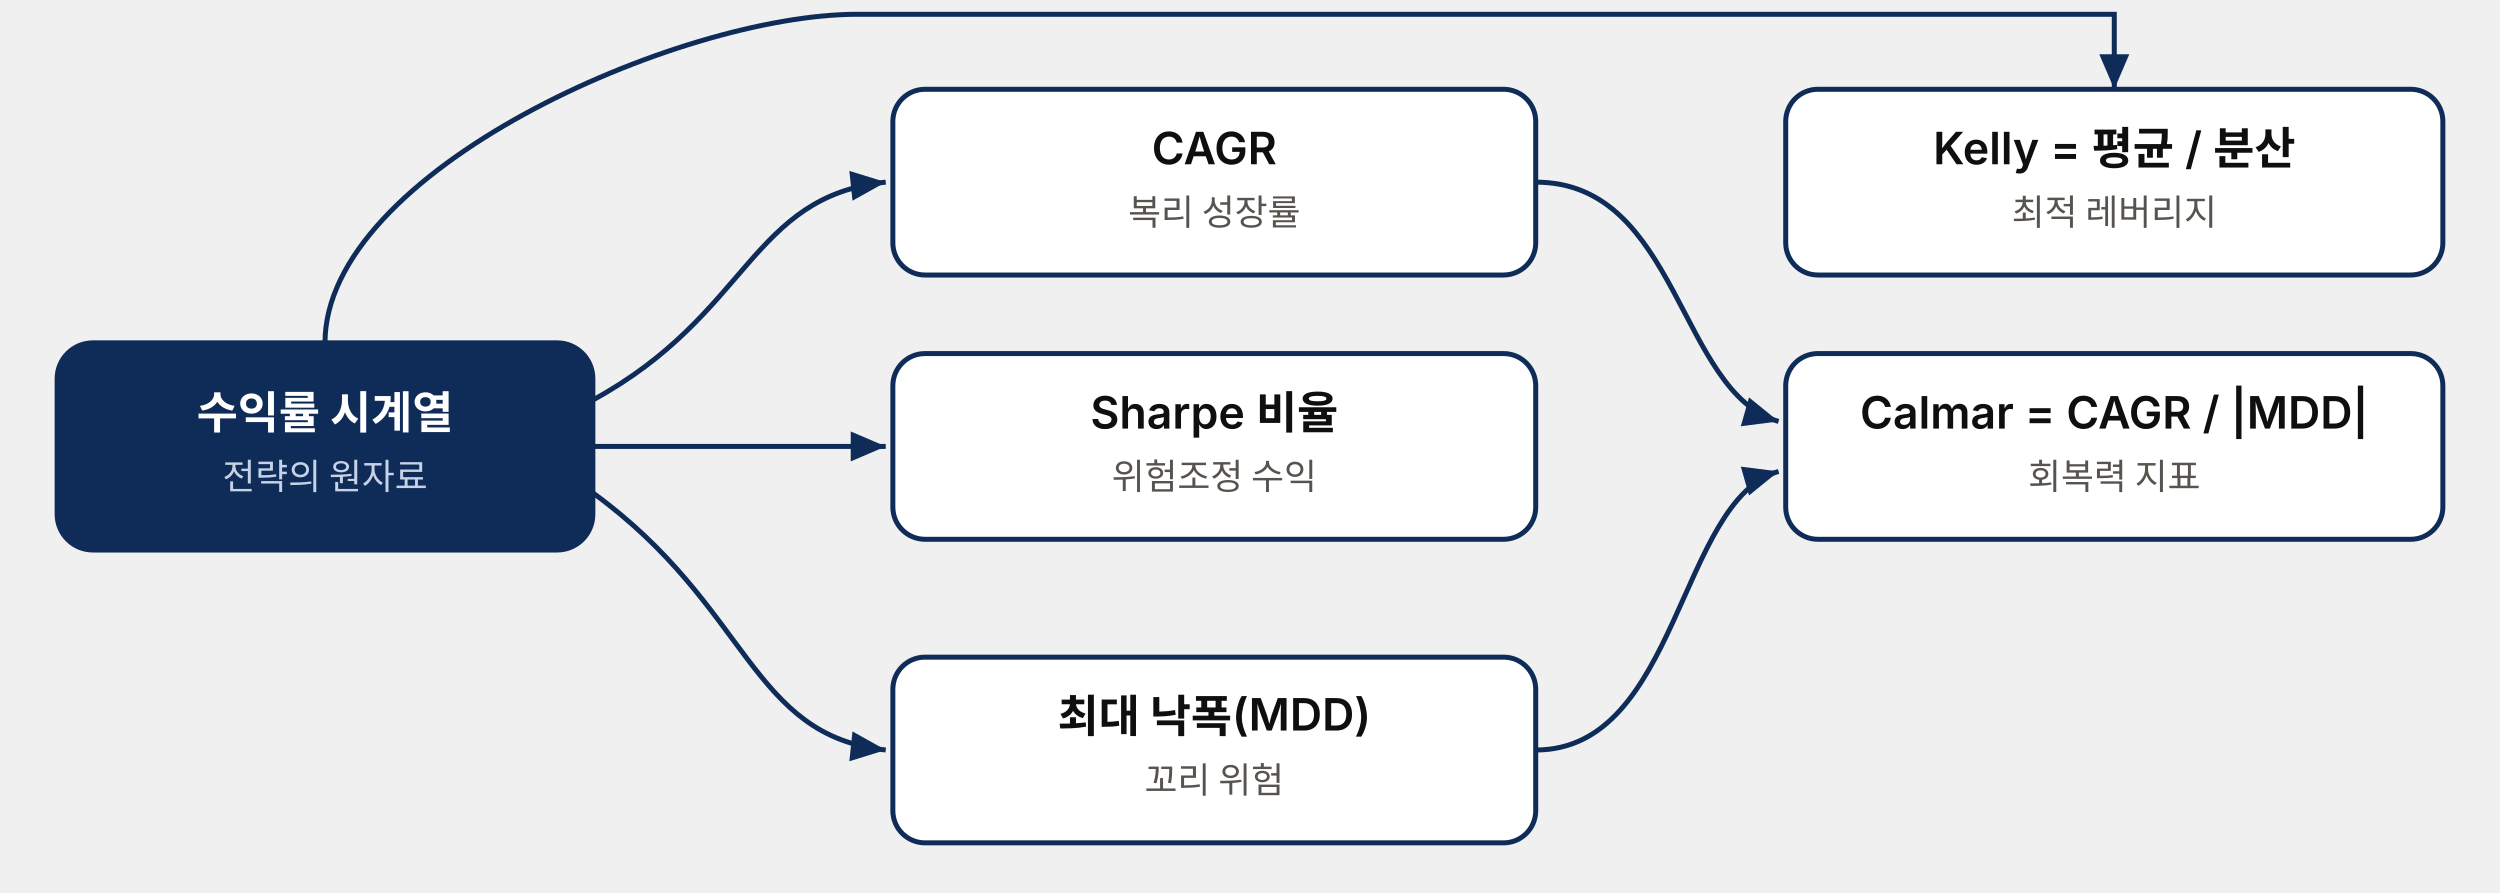
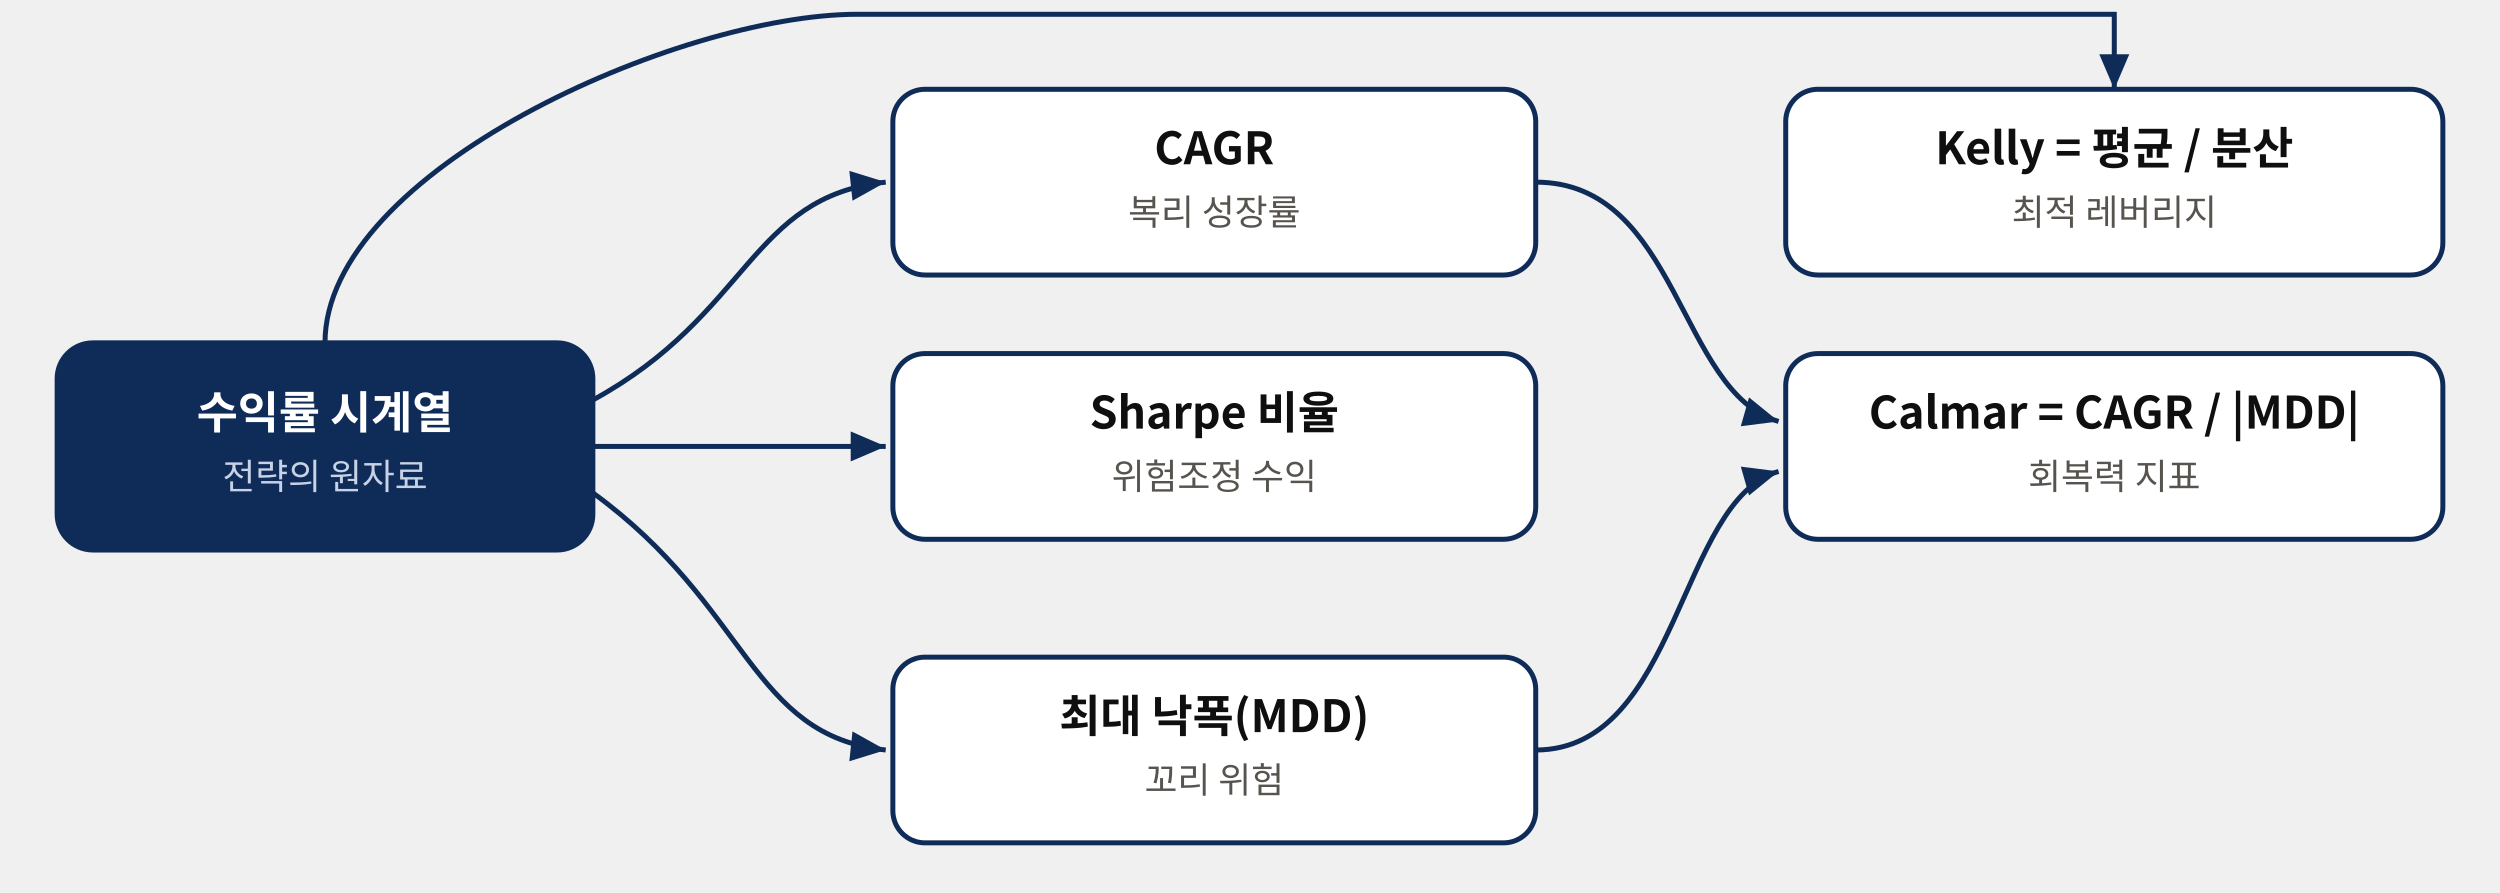
- <svg xmlns="http://www.w3.org/2000/svg" viewBox="0 0 700 250" font-family="Inter, Noto Sans KR, -apple-system, BlinkMacSystemFont, sans-serif" role="img">
+ <svg xmlns="http://www.w3.org/2000/svg" viewBox="0 0 700 250" font-family="Noto Sans CJK KR, Apple SD Gothic Neo, Malgun Gothic, Noto Sans KR, NanumGothic, Inter, system-ui, sans-serif" role="img">
  <defs>
    <marker id="ah3" markerWidth="9" markerHeight="9" refX="7" refY="3" orient="auto">
      <path d="M0,0 L7,3 L0,6 Z" fill="#0F2C59" />
    </marker>
    <style>
      .box{fill:#fff;stroke:#0F2C59;stroke-width:1.4}.key{fill:#0F2C59;stroke:#0F2C59}
      .t{fill:#0F0F10;font-size:12.5px;font-weight:600;text-anchor:middle}.tk{fill:#fff}
      .s{fill:#57534E;font-size:10px;text-anchor:middle}.sk{fill:#C7D2E6}
      .a{stroke:#0F2C59;stroke-width:1.4;fill:none;marker-end:url(#ah3)}
      .e{fill:#0F2C59;font-size:10.5px;text-anchor:middle;paint-order:stroke fill;stroke:#FAFAF9;stroke-width:3px;stroke-linejoin:round}
    </style>
  </defs>
  <rect class="box key" x="16" y="96" width="150" height="58" rx="10" />
  <text class="t tk" x="91" y="120">수익률 시계열</text>
  <text class="s sk" x="91" y="137">전략의 원자료</text>
  <rect class="box" x="250" y="25" width="180" height="52" rx="9" />
  <text class="t" x="340" y="46">CAGR</text>
  <text class="s" x="340" y="63">복리 성장률</text>
  <rect class="box" x="250" y="99" width="180" height="52" rx="9" />
  <text class="t" x="340" y="120">Sharpe 비율</text>
  <text class="s" x="340" y="137">위험조정 수익</text>
  <rect class="box" x="250" y="184" width="180" height="52" rx="9" />
  <text class="t" x="340" y="205">최대 낙폭(MDD)</text>
  <text class="s" x="340" y="222">꼬리 위험</text>
  <path class="a" d="M166,112 C210,88 210,55 248,51" />
  <path class="a" d="M166,125 H248" />
  <path class="a" d="M166,138 C210,170 210,206 248,210" />
  <rect class="box" x="500" y="99" width="184" height="52" rx="9" />
  <text class="t" x="592" y="120">Calmar = CAGR / |MDD|</text>
  <text class="s" x="592" y="137">회복력 지표</text>
  <path class="a" d="M430,51 C470,51 470,110 498,118" />
  <path class="a" d="M430,210 C470,210 470,140 498,132" />
  <rect class="box" x="500" y="25" width="184" height="52" rx="9" />
  <text class="t" x="592" y="46">Kelly = 평균 / 분산</text>
  <text class="s" x="592" y="63">최적 레버리지</text>
  <path class="a" d="M91,96 C91,48 190,4 240,4 H592 V25" />
</svg>
